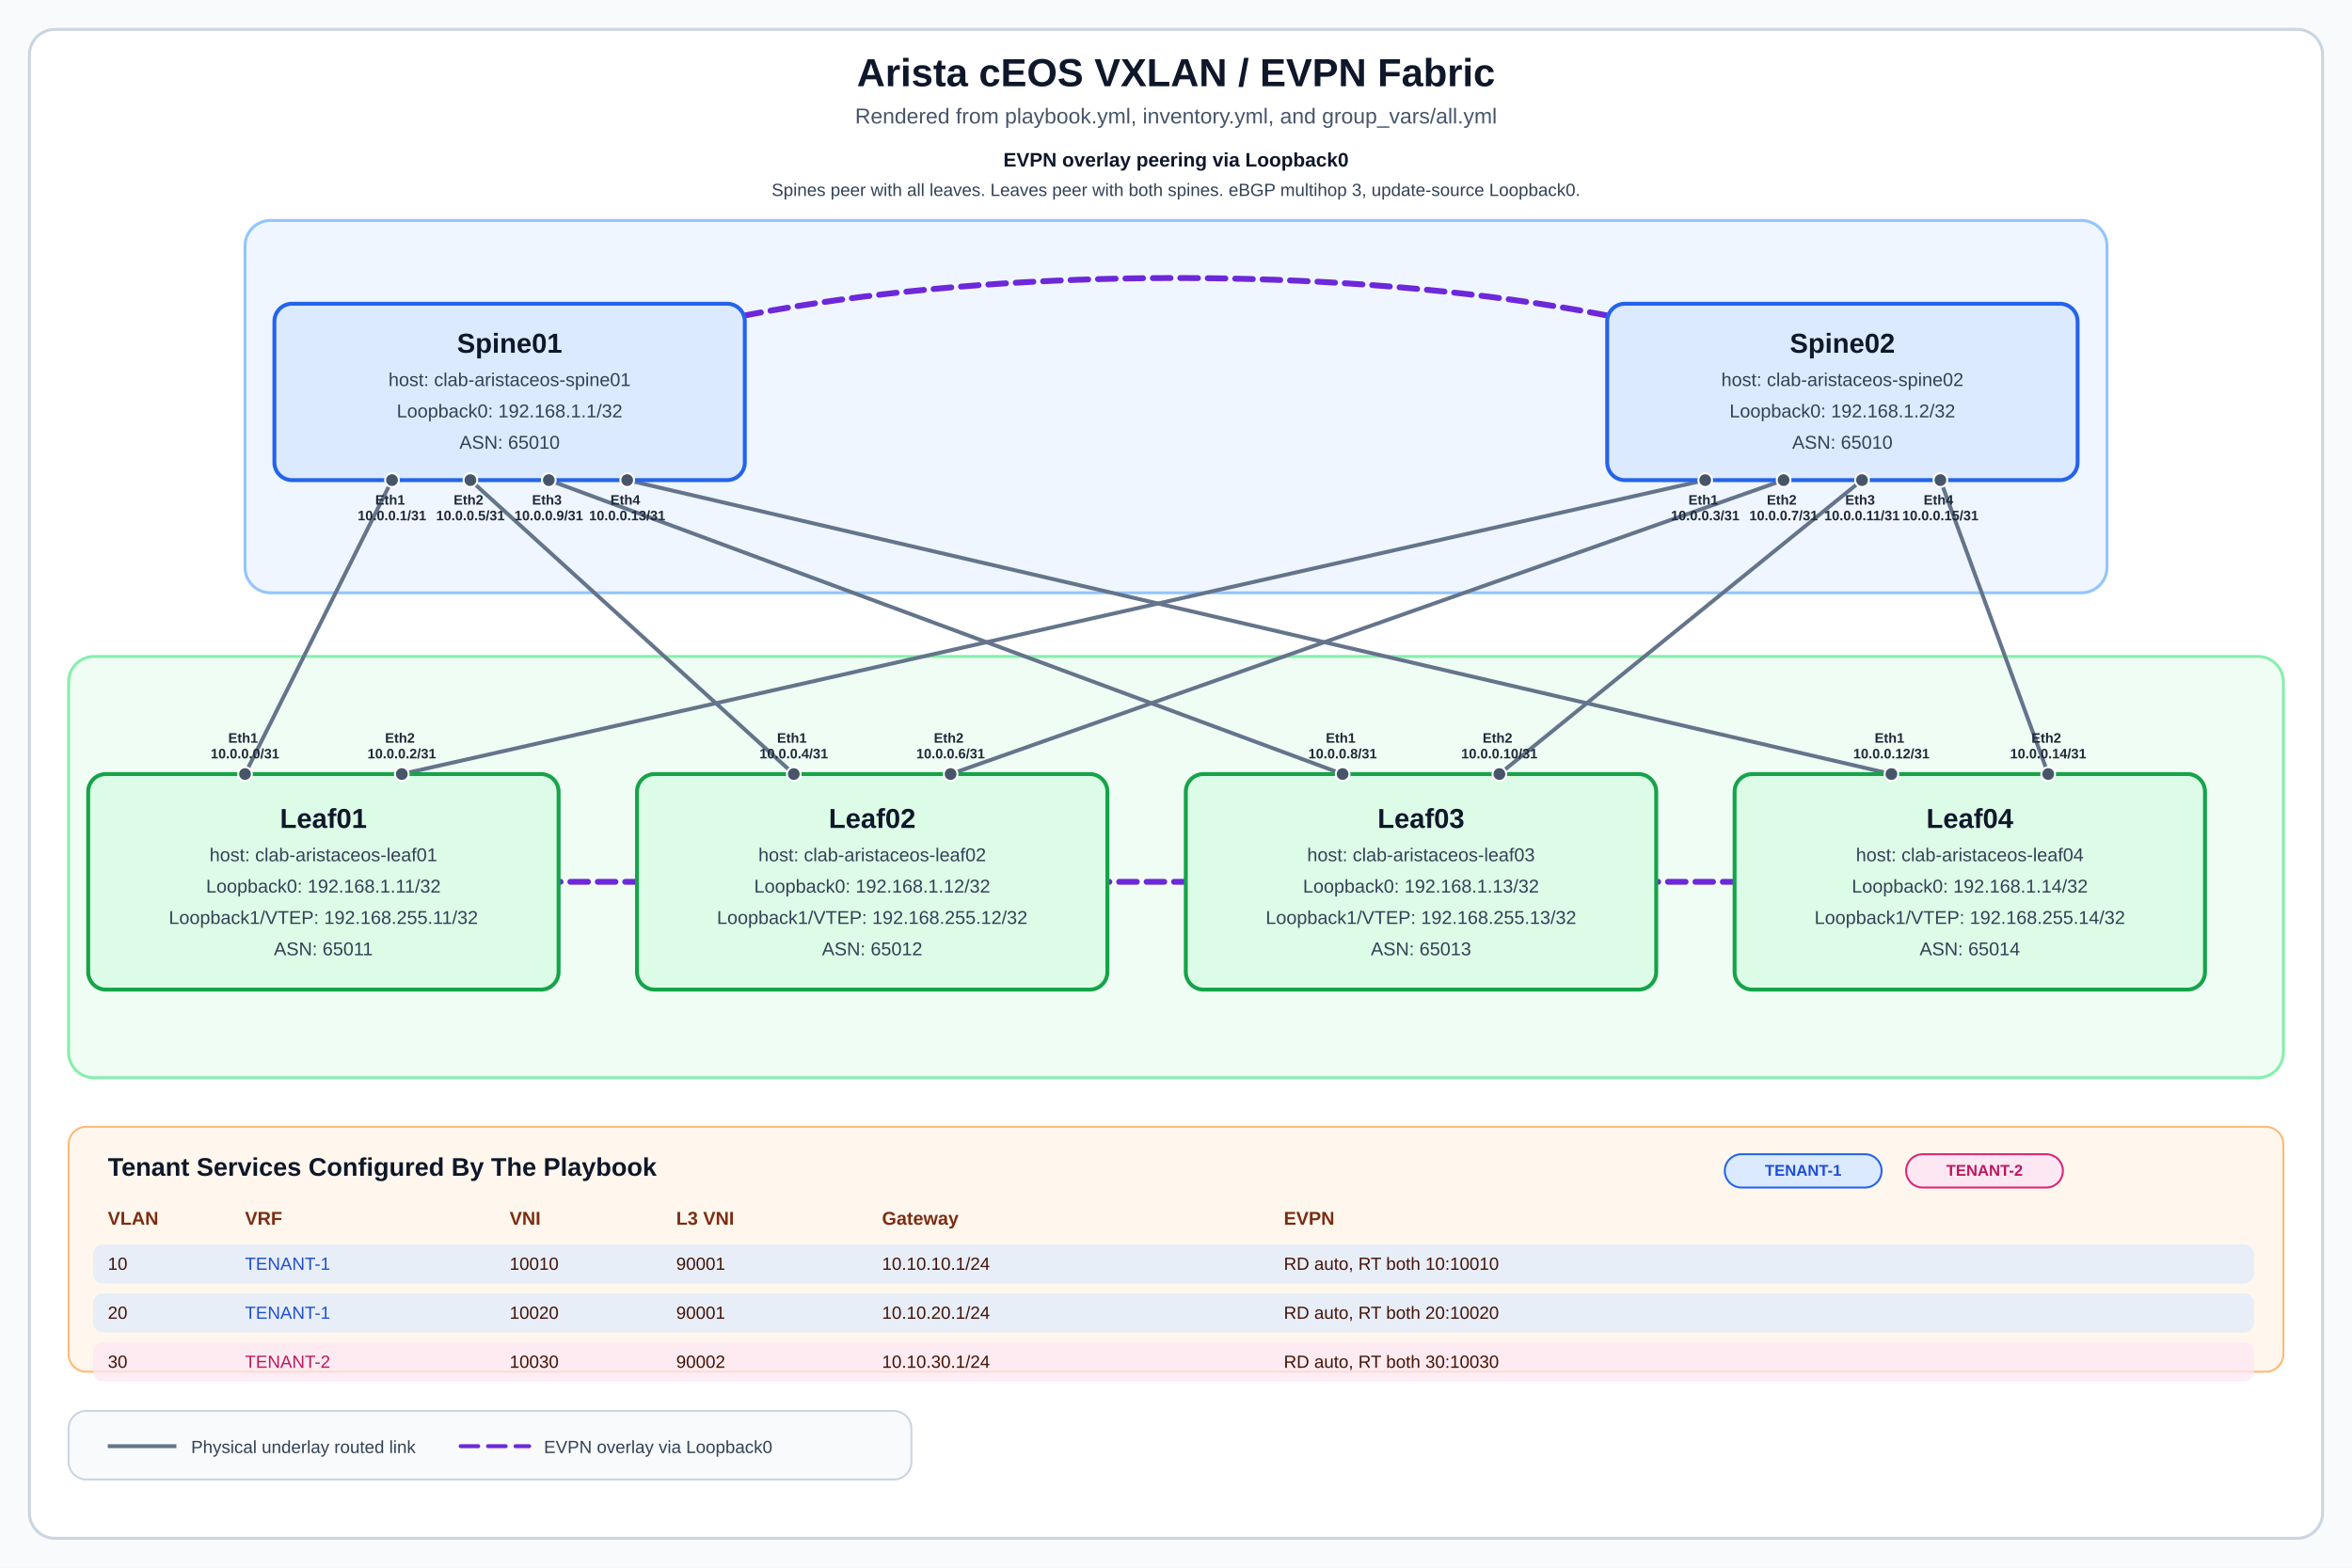
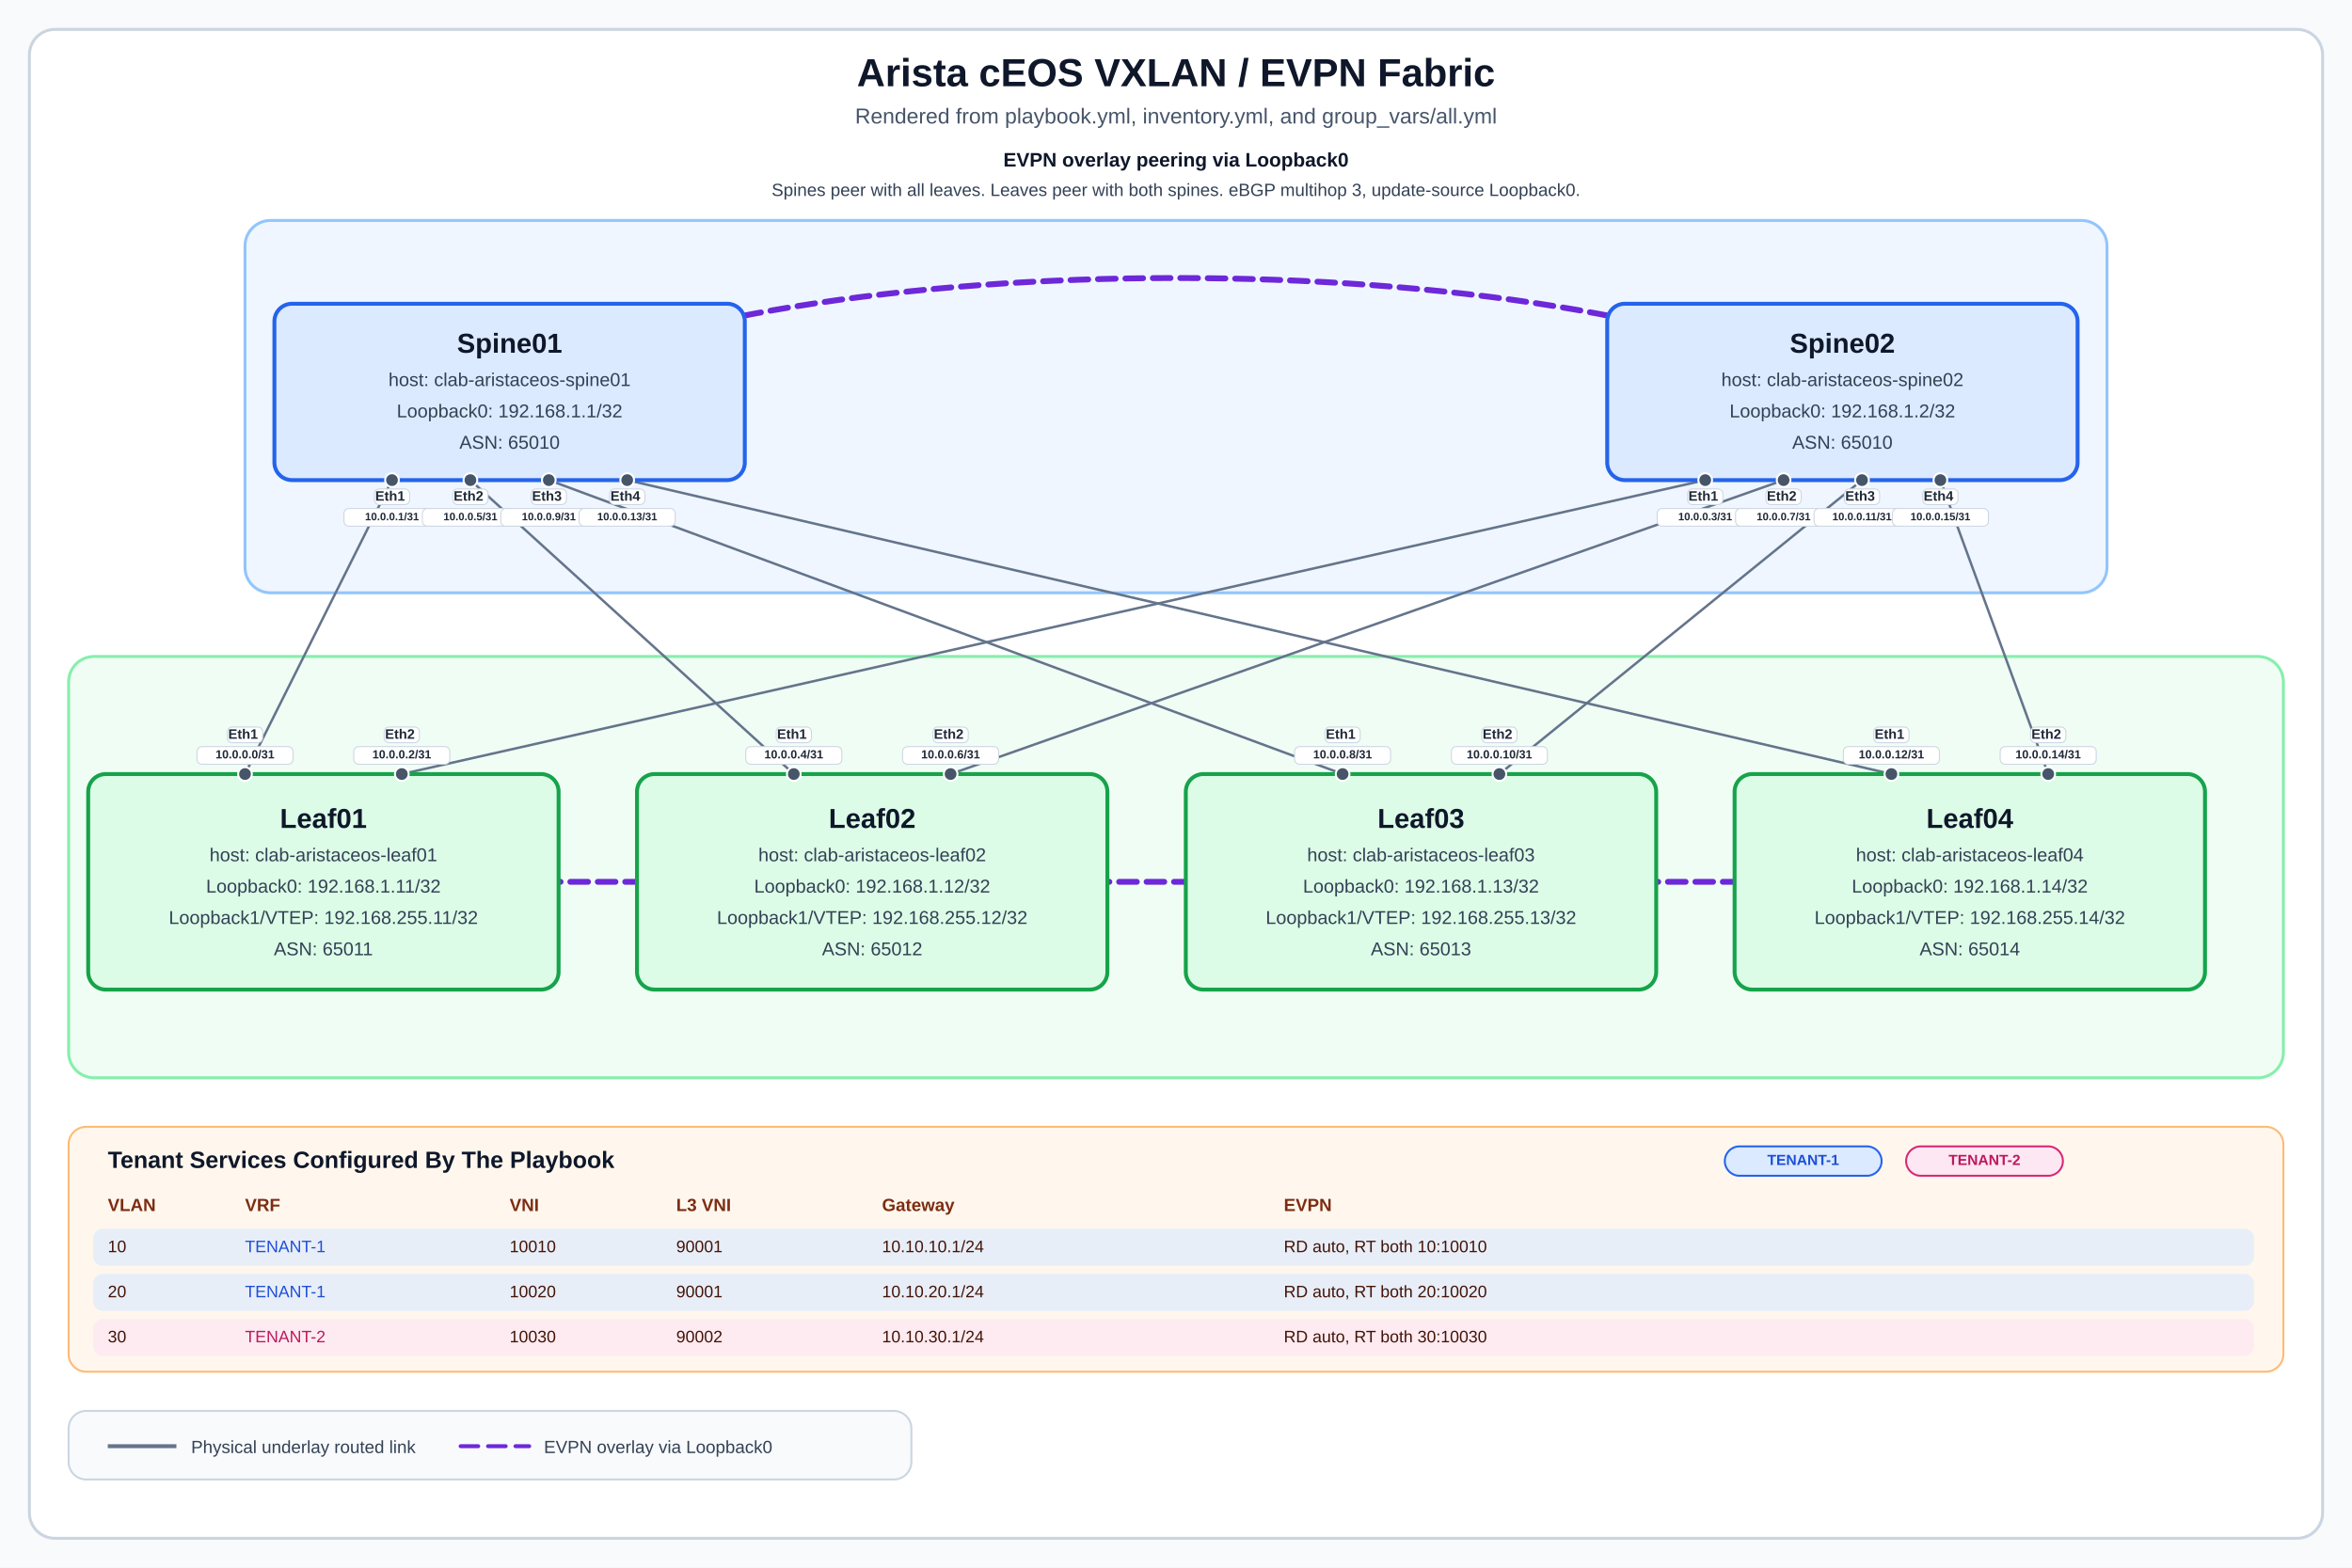
<svg xmlns="http://www.w3.org/2000/svg" width="2400" height="1600" viewBox="0 0 2400 1600" role="img" aria-labelledby="title desc">
  <defs>
    <style>
      .bg { fill: #f8fafc; }
      .frame { fill: #ffffff; stroke: #cbd5e1; stroke-width: 3; rx: 26; }
      .spineGroup { fill: #eff6ff; stroke: #93c5fd; stroke-width: 3; rx: 26; }
      .leafGroup { fill: #f0fdf4; stroke: #86efac; stroke-width: 3; rx: 26; }
      .panel { fill: #fff7ed; stroke: #fdba74; stroke-width: 2; rx: 18; }
      .legend { fill: #f8fafc; stroke: #cbd5e1; stroke-width: 2; rx: 18; }
      .spine { fill: #dbeafe; stroke: #2563eb; stroke-width: 4; rx: 18; }
      .leaf { fill: #dcfce7; stroke: #16a34a; stroke-width: 4; rx: 18; }
      .tenant1Fill { fill: #dbeafe; }
      .tenant2Fill { fill: #fce7f3; }
      .tenant1Stroke { stroke: #2563eb; }
      .tenant2Stroke { stroke: #db2777; }
      .title { font: 700 40px Arial, sans-serif; fill: #0f172a; }
      .subtitle { font: 500 22px Arial, sans-serif; fill: #475569; }
-       .section { font: 700 26px Arial, sans-serif; fill: #0f172a; }
+       .section { font: 700 24px Arial, sans-serif; fill: #0f172a; }
      .nodeName { font: 700 28px Arial, sans-serif; fill: #0f172a; }
      .nodeMeta { font: 500 19px Arial, sans-serif; fill: #334155; }
      .small { font: 500 18px Arial, sans-serif; fill: #334155; }
      .bold { font: 700 20px Arial, sans-serif; fill: #0f172a; }
-       .link { stroke: #64748b; stroke-width: 4; }
+       .link { stroke: #64748b; stroke-width: 2.5; }
      .overlay { stroke: #6d28d9; stroke-width: 6; stroke-dasharray: 18 10; stroke-linecap: round; fill: none; }
      .endpointText { font: 600 14px Arial, sans-serif; fill: #1f2937; }
+       .endpointIp { font-weight: 700; font-size: 12px; }
+       .endpointIpSpine { font-size: 11px; }
+       .labelBg { fill: #ffffff; stroke: #cbd5e1; stroke-width: 1; rx: 5; }
+       .ipBg { fill: #ffffff; stroke: #cbd5e1; stroke-width: 1; rx: 5; }
      .port { fill: #475569; stroke: #ffffff; stroke-width: 2; }
      .legendLine { stroke-width: 4; }
-       .tableHead { font: 700 19px Arial, sans-serif; fill: #7c2d12; }
-       .tableCell { font: 500 18px Arial, sans-serif; fill: #431407; }
-       .tenantTag { font: 700 16px Arial, sans-serif; }
+       .tableHead { font: 700 18px Arial, sans-serif; fill: #7c2d12; }
+       .tableCell { font: 500 17px Arial, sans-serif; fill: #431407; }
+       .tenantTag { font: 700 15px Arial, sans-serif; }
      .tenant1Text { fill: #1d4ed8; }
      .tenant2Text { fill: #be185d; }
    </style>
  </defs>
  <rect x="0" y="0" width="2400" height="1600" class="bg" />
  <rect x="30" y="30" width="2340" height="1540" class="frame" />
  <text x="1200" y="88" text-anchor="middle" class="title">Arista cEOS VXLAN / EVPN Fabric</text>
  <text x="1200" y="126" text-anchor="middle" class="subtitle">Rendered from playbook.yml, inventory.yml, and group_vars/all.yml</text>
  <text x="1200" y="170" text-anchor="middle" class="bold">EVPN overlay peering via Loopback0</text>
  <text x="1200" y="200" text-anchor="middle" class="small">Spines peer with all leaves. Leaves peer with both spines. eBGP multihop 3, update-source Loopback0.</text>
  <rect x="250" y="225" width="1900" height="380" class="spineGroup" />
  <rect x="70" y="670" width="2260" height="430" class="leafGroup" />
  <rect x="70" y="1150" width="2260" height="250" class="panel" />
  <rect x="70" y="1440" width="860" height="70" class="legend" />
  <line x1="400" y1="490" x2="250" y2="790" class="link" />
  <line x1="480" y1="490" x2="810" y2="790" class="link" />
  <line x1="560" y1="490" x2="1370" y2="790" class="link" />
  <line x1="640" y1="490" x2="1930" y2="790" class="link" />
  <line x1="1740" y1="490" x2="410" y2="790" class="link" />
  <line x1="1820" y1="490" x2="970" y2="790" class="link" />
  <line x1="1900" y1="490" x2="1530" y2="790" class="link" />
  <line x1="1980" y1="490" x2="2090" y2="790" class="link" />
  <path d="M 520 400 C 800 245, 1600 245, 1880 400" class="overlay" />
  <path d="M 330 900 C 900 900, 1440 900, 2010 900" class="overlay" />
  <rect x="280" y="310" width="480" height="180" class="spine" />
  <text x="520" y="360" text-anchor="middle" class="nodeName">Spine01</text>
  <text x="520" y="394" text-anchor="middle" class="nodeMeta">host: clab-aristaceos-spine01</text>
  <text x="520" y="426" text-anchor="middle" class="nodeMeta">Loopback0: 192.168.1.1/32</text>
  <text x="520" y="458" text-anchor="middle" class="nodeMeta">ASN: 65010</text>
  <rect x="1640" y="310" width="480" height="180" class="spine" />
  <text x="1880" y="360" text-anchor="middle" class="nodeName">Spine02</text>
  <text x="1880" y="394" text-anchor="middle" class="nodeMeta">host: clab-aristaceos-spine02</text>
  <text x="1880" y="426" text-anchor="middle" class="nodeMeta">Loopback0: 192.168.1.2/32</text>
  <text x="1880" y="458" text-anchor="middle" class="nodeMeta">ASN: 65010</text>
  <rect x="90" y="790" width="480" height="220" class="leaf" />
  <text x="330" y="845" text-anchor="middle" class="nodeName">Leaf01</text>
  <text x="330" y="879" text-anchor="middle" class="nodeMeta">host: clab-aristaceos-leaf01</text>
  <text x="330" y="911" text-anchor="middle" class="nodeMeta">Loopback0: 192.168.1.11/32</text>
  <text x="330" y="943" text-anchor="middle" class="nodeMeta">Loopback1/VTEP: 192.168.255.11/32</text>
  <text x="330" y="975" text-anchor="middle" class="nodeMeta">ASN: 65011</text>
  <rect x="650" y="790" width="480" height="220" class="leaf" />
  <text x="890" y="845" text-anchor="middle" class="nodeName">Leaf02</text>
  <text x="890" y="879" text-anchor="middle" class="nodeMeta">host: clab-aristaceos-leaf02</text>
  <text x="890" y="911" text-anchor="middle" class="nodeMeta">Loopback0: 192.168.1.12/32</text>
  <text x="890" y="943" text-anchor="middle" class="nodeMeta">Loopback1/VTEP: 192.168.255.12/32</text>
  <text x="890" y="975" text-anchor="middle" class="nodeMeta">ASN: 65012</text>
  <rect x="1210" y="790" width="480" height="220" class="leaf" />
  <text x="1450" y="845" text-anchor="middle" class="nodeName">Leaf03</text>
  <text x="1450" y="879" text-anchor="middle" class="nodeMeta">host: clab-aristaceos-leaf03</text>
  <text x="1450" y="911" text-anchor="middle" class="nodeMeta">Loopback0: 192.168.1.13/32</text>
  <text x="1450" y="943" text-anchor="middle" class="nodeMeta">Loopback1/VTEP: 192.168.255.13/32</text>
  <text x="1450" y="975" text-anchor="middle" class="nodeMeta">ASN: 65013</text>
  <rect x="1770" y="790" width="480" height="220" class="leaf" />
  <text x="2010" y="845" text-anchor="middle" class="nodeName">Leaf04</text>
  <text x="2010" y="879" text-anchor="middle" class="nodeMeta">host: clab-aristaceos-leaf04</text>
  <text x="2010" y="911" text-anchor="middle" class="nodeMeta">Loopback0: 192.168.1.14/32</text>
  <text x="2010" y="943" text-anchor="middle" class="nodeMeta">Loopback1/VTEP: 192.168.255.14/32</text>
  <text x="2010" y="975" text-anchor="middle" class="nodeMeta">ASN: 65014</text>
  <circle cx="400" cy="490" r="7" class="port" />
  <circle cx="480" cy="490" r="7" class="port" />
  <circle cx="560" cy="490" r="7" class="port" />
  <circle cx="640" cy="490" r="7" class="port" />
  <circle cx="1740" cy="490" r="7" class="port" />
  <circle cx="1820" cy="490" r="7" class="port" />
  <circle cx="1900" cy="490" r="7" class="port" />
  <circle cx="1980" cy="490" r="7" class="port" />
  <circle cx="250" cy="790" r="7" class="port" />
  <circle cx="410" cy="790" r="7" class="port" />
  <circle cx="810" cy="790" r="7" class="port" />
  <circle cx="970" cy="790" r="7" class="port" />
  <circle cx="1370" cy="790" r="7" class="port" />
  <circle cx="1530" cy="790" r="7" class="port" />
  <circle cx="1930" cy="790" r="7" class="port" />
  <circle cx="2090" cy="790" r="7" class="port" />
-   <text x="400" y="515" text-anchor="middle" class="endpointText">
+   <rect x="382" y="499" width="36" height="16" class="labelBg" />
+   <rect x="351" y="519" width="98" height="18" class="ipBg" />
+   <text x="400" y="511" text-anchor="middle" class="endpointText">
    <tspan x="400" dy="0">Eth1</tspan>
-     <tspan x="400" dy="16">10.0.0.1/31</tspan>
-   </text>
-   <text x="480" y="515" text-anchor="middle" class="endpointText">
+     <tspan x="400" dy="20" class="endpointIp endpointIpSpine">10.0.0.1/31</tspan>
+   </text>
+   <rect x="462" y="499" width="36" height="16" class="labelBg" />
+   <rect x="431" y="519" width="98" height="18" class="ipBg" />
+   <text x="480" y="511" text-anchor="middle" class="endpointText">
    <tspan x="480" dy="0">Eth2</tspan>
-     <tspan x="480" dy="16">10.0.0.5/31</tspan>
-   </text>
-   <text x="560" y="515" text-anchor="middle" class="endpointText">
+     <tspan x="480" dy="20" class="endpointIp endpointIpSpine">10.0.0.5/31</tspan>
+   </text>
+   <rect x="542" y="499" width="36" height="16" class="labelBg" />
+   <rect x="511" y="519" width="98" height="18" class="ipBg" />
+   <text x="560" y="511" text-anchor="middle" class="endpointText">
    <tspan x="560" dy="0">Eth3</tspan>
-     <tspan x="560" dy="16">10.0.0.9/31</tspan>
-   </text>
-   <text x="640" y="515" text-anchor="middle" class="endpointText">
+     <tspan x="560" dy="20" class="endpointIp endpointIpSpine">10.0.0.9/31</tspan>
+   </text>
+   <rect x="622" y="499" width="36" height="16" class="labelBg" />
+   <rect x="591" y="519" width="98" height="18" class="ipBg" />
+   <text x="640" y="511" text-anchor="middle" class="endpointText">
    <tspan x="640" dy="0">Eth4</tspan>
-     <tspan x="640" dy="16">10.0.0.13/31</tspan>
-   </text>
-   <text x="1740" y="515" text-anchor="middle" class="endpointText">
+     <tspan x="640" dy="20" class="endpointIp endpointIpSpine">10.0.0.13/31</tspan>
+   </text>
+   <rect x="1722" y="499" width="36" height="16" class="labelBg" />
+   <rect x="1691" y="519" width="98" height="18" class="ipBg" />
+   <text x="1740" y="511" text-anchor="middle" class="endpointText">
    <tspan x="1740" dy="0">Eth1</tspan>
-     <tspan x="1740" dy="16">10.0.0.3/31</tspan>
-   </text>
-   <text x="1820" y="515" text-anchor="middle" class="endpointText">
+     <tspan x="1740" dy="20" class="endpointIp endpointIpSpine">10.0.0.3/31</tspan>
+   </text>
+   <rect x="1802" y="499" width="36" height="16" class="labelBg" />
+   <rect x="1771" y="519" width="98" height="18" class="ipBg" />
+   <text x="1820" y="511" text-anchor="middle" class="endpointText">
    <tspan x="1820" dy="0">Eth2</tspan>
-     <tspan x="1820" dy="16">10.0.0.7/31</tspan>
-   </text>
-   <text x="1900" y="515" text-anchor="middle" class="endpointText">
+     <tspan x="1820" dy="20" class="endpointIp endpointIpSpine">10.0.0.7/31</tspan>
+   </text>
+   <rect x="1882" y="499" width="36" height="16" class="labelBg" />
+   <rect x="1851" y="519" width="98" height="18" class="ipBg" />
+   <text x="1900" y="511" text-anchor="middle" class="endpointText">
    <tspan x="1900" dy="0">Eth3</tspan>
-     <tspan x="1900" dy="16">10.0.0.11/31</tspan>
-   </text>
-   <text x="1980" y="515" text-anchor="middle" class="endpointText">
+     <tspan x="1900" dy="20" class="endpointIp endpointIpSpine">10.0.0.11/31</tspan>
+   </text>
+   <rect x="1962" y="499" width="36" height="16" class="labelBg" />
+   <rect x="1931" y="519" width="98" height="18" class="ipBg" />
+   <text x="1980" y="511" text-anchor="middle" class="endpointText">
    <tspan x="1980" dy="0">Eth4</tspan>
-     <tspan x="1980" dy="16">10.0.0.15/31</tspan>
-   </text>
-   <text x="250" y="758" text-anchor="middle" class="endpointText">
+     <tspan x="1980" dy="20" class="endpointIp endpointIpSpine">10.0.0.15/31</tspan>
+   </text>
+   <rect x="232" y="742" width="36" height="16" class="labelBg" />
+   <rect x="201" y="762" width="98" height="18" class="ipBg" />
+   <text x="250" y="754" text-anchor="middle" class="endpointText">
    <tspan x="250" dy="0">Eth1</tspan>
-     <tspan x="250" dy="16">10.0.0.0/31</tspan>
-   </text>
-   <text x="410" y="758" text-anchor="middle" class="endpointText">
+     <tspan x="250" dy="20" class="endpointIp">10.0.0.0/31</tspan>
+   </text>
+   <rect x="392" y="742" width="36" height="16" class="labelBg" />
+   <rect x="361" y="762" width="98" height="18" class="ipBg" />
+   <text x="410" y="754" text-anchor="middle" class="endpointText">
    <tspan x="410" dy="0">Eth2</tspan>
-     <tspan x="410" dy="16">10.0.0.2/31</tspan>
-   </text>
-   <text x="810" y="758" text-anchor="middle" class="endpointText">
+     <tspan x="410" dy="20" class="endpointIp">10.0.0.2/31</tspan>
+   </text>
+   <rect x="792" y="742" width="36" height="16" class="labelBg" />
+   <rect x="761" y="762" width="98" height="18" class="ipBg" />
+   <text x="810" y="754" text-anchor="middle" class="endpointText">
    <tspan x="810" dy="0">Eth1</tspan>
-     <tspan x="810" dy="16">10.0.0.4/31</tspan>
-   </text>
-   <text x="970" y="758" text-anchor="middle" class="endpointText">
+     <tspan x="810" dy="20" class="endpointIp">10.0.0.4/31</tspan>
+   </text>
+   <rect x="952" y="742" width="36" height="16" class="labelBg" />
+   <rect x="921" y="762" width="98" height="18" class="ipBg" />
+   <text x="970" y="754" text-anchor="middle" class="endpointText">
    <tspan x="970" dy="0">Eth2</tspan>
-     <tspan x="970" dy="16">10.0.0.6/31</tspan>
-   </text>
-   <text x="1370" y="758" text-anchor="middle" class="endpointText">
+     <tspan x="970" dy="20" class="endpointIp">10.0.0.6/31</tspan>
+   </text>
+   <rect x="1352" y="742" width="36" height="16" class="labelBg" />
+   <rect x="1321" y="762" width="98" height="18" class="ipBg" />
+   <text x="1370" y="754" text-anchor="middle" class="endpointText">
    <tspan x="1370" dy="0">Eth1</tspan>
-     <tspan x="1370" dy="16">10.0.0.8/31</tspan>
-   </text>
-   <text x="1530" y="758" text-anchor="middle" class="endpointText">
+     <tspan x="1370" dy="20" class="endpointIp">10.0.0.8/31</tspan>
+   </text>
+   <rect x="1512" y="742" width="36" height="16" class="labelBg" />
+   <rect x="1481" y="762" width="98" height="18" class="ipBg" />
+   <text x="1530" y="754" text-anchor="middle" class="endpointText">
    <tspan x="1530" dy="0">Eth2</tspan>
-     <tspan x="1530" dy="16">10.0.0.10/31</tspan>
-   </text>
-   <text x="1930" y="758" text-anchor="middle" class="endpointText">
+     <tspan x="1530" dy="20" class="endpointIp">10.0.0.10/31</tspan>
+   </text>
+   <rect x="1912" y="742" width="36" height="16" class="labelBg" />
+   <rect x="1881" y="762" width="98" height="18" class="ipBg" />
+   <text x="1930" y="754" text-anchor="middle" class="endpointText">
    <tspan x="1930" dy="0">Eth1</tspan>
-     <tspan x="1930" dy="16">10.0.0.12/31</tspan>
-   </text>
-   <text x="2090" y="758" text-anchor="middle" class="endpointText">
+     <tspan x="1930" dy="20" class="endpointIp">10.0.0.12/31</tspan>
+   </text>
+   <rect x="2072" y="742" width="36" height="16" class="labelBg" />
+   <rect x="2041" y="762" width="98" height="18" class="ipBg" />
+   <text x="2090" y="754" text-anchor="middle" class="endpointText">
    <tspan x="2090" dy="0">Eth2</tspan>
-     <tspan x="2090" dy="16">10.0.0.14/31</tspan>
-   </text>
-   <text x="110" y="1200" class="section">Tenant Services Configured By The Playbook</text>
-   <rect x="1760" y="1178" width="160" height="34" rx="17" class="tenant1Fill tenant1Stroke" stroke-width="2" />
-   <text x="1840" y="1200" text-anchor="middle" class="tenantTag tenant1Text">TENANT-1</text>
-   <rect x="1945" y="1178" width="160" height="34" rx="17" class="tenant2Fill tenant2Stroke" stroke-width="2" />
-   <text x="2025" y="1200" text-anchor="middle" class="tenantTag tenant2Text">TENANT-2</text>
-   <text x="110" y="1250" class="tableHead">VLAN</text>
-   <text x="250" y="1250" class="tableHead">VRF</text>
-   <text x="520" y="1250" class="tableHead">VNI</text>
-   <text x="690" y="1250" class="tableHead">L3 VNI</text>
-   <text x="900" y="1250" class="tableHead">Gateway</text>
-   <text x="1310" y="1250" class="tableHead">EVPN</text>
-   <rect x="95" y="1270" width="2205" height="40" rx="10" class="tenant1Fill" opacity="0.65" />
-   <text x="110" y="1296" class="tableCell">10</text>
-   <text x="250" y="1296" class="tableCell tenant1Text">TENANT-1</text>
-   <text x="520" y="1296" class="tableCell">10010</text>
-   <text x="690" y="1296" class="tableCell">90001</text>
-   <text x="900" y="1296" class="tableCell">10.10.10.1/24</text>
-   <text x="1310" y="1296" class="tableCell">RD auto, RT both 10:10010</text>
-   <rect x="95" y="1320" width="2205" height="40" rx="10" class="tenant1Fill" opacity="0.65" />
-   <text x="110" y="1346" class="tableCell">20</text>
-   <text x="250" y="1346" class="tableCell tenant1Text">TENANT-1</text>
-   <text x="520" y="1346" class="tableCell">10020</text>
-   <text x="690" y="1346" class="tableCell">90001</text>
-   <text x="900" y="1346" class="tableCell">10.10.20.1/24</text>
-   <text x="1310" y="1346" class="tableCell">RD auto, RT both 20:10020</text>
-   <rect x="95" y="1370" width="2205" height="40" rx="10" class="tenant2Fill" opacity="0.75" />
-   <text x="110" y="1396" class="tableCell">30</text>
-   <text x="250" y="1396" class="tableCell tenant2Text">TENANT-2</text>
-   <text x="520" y="1396" class="tableCell">10030</text>
-   <text x="690" y="1396" class="tableCell">90002</text>
-   <text x="900" y="1396" class="tableCell">10.10.30.1/24</text>
-   <text x="1310" y="1396" class="tableCell">RD auto, RT both 30:10030</text>
+     <tspan x="2090" dy="20" class="endpointIp">10.0.0.14/31</tspan>
+   </text>
+   <text x="110" y="1192" class="section">Tenant Services Configured By The Playbook</text>
+   <rect x="1760" y="1170" width="160" height="30" rx="15" class="tenant1Fill tenant1Stroke" stroke-width="2" />
+   <text x="1840" y="1189" text-anchor="middle" class="tenantTag tenant1Text">TENANT-1</text>
+   <rect x="1945" y="1170" width="160" height="30" rx="15" class="tenant2Fill tenant2Stroke" stroke-width="2" />
+   <text x="2025" y="1189" text-anchor="middle" class="tenantTag tenant2Text">TENANT-2</text>
+   <text x="110" y="1236" class="tableHead">VLAN</text>
+   <text x="250" y="1236" class="tableHead">VRF</text>
+   <text x="520" y="1236" class="tableHead">VNI</text>
+   <text x="690" y="1236" class="tableHead">L3 VNI</text>
+   <text x="900" y="1236" class="tableHead">Gateway</text>
+   <text x="1310" y="1236" class="tableHead">EVPN</text>
+   <rect x="95" y="1254" width="2205" height="38" rx="10" class="tenant1Fill" opacity="0.65" />
+   <text x="110" y="1278" class="tableCell">10</text>
+   <text x="250" y="1278" class="tableCell tenant1Text">TENANT-1</text>
+   <text x="520" y="1278" class="tableCell">10010</text>
+   <text x="690" y="1278" class="tableCell">90001</text>
+   <text x="900" y="1278" class="tableCell">10.10.10.1/24</text>
+   <text x="1310" y="1278" class="tableCell">RD auto, RT both 10:10010</text>
+   <rect x="95" y="1300" width="2205" height="38" rx="10" class="tenant1Fill" opacity="0.65" />
+   <text x="110" y="1324" class="tableCell">20</text>
+   <text x="250" y="1324" class="tableCell tenant1Text">TENANT-1</text>
+   <text x="520" y="1324" class="tableCell">10020</text>
+   <text x="690" y="1324" class="tableCell">90001</text>
+   <text x="900" y="1324" class="tableCell">10.10.20.1/24</text>
+   <text x="1310" y="1324" class="tableCell">RD auto, RT both 20:10020</text>
+   <rect x="95" y="1346" width="2205" height="38" rx="10" class="tenant2Fill" opacity="0.75" />
+   <text x="110" y="1370" class="tableCell">30</text>
+   <text x="250" y="1370" class="tableCell tenant2Text">TENANT-2</text>
+   <text x="520" y="1370" class="tableCell">10030</text>
+   <text x="690" y="1370" class="tableCell">90002</text>
+   <text x="900" y="1370" class="tableCell">10.10.30.1/24</text>
+   <text x="1310" y="1370" class="tableCell">RD auto, RT both 30:10030</text>
  <line x1="110" y1="1476" x2="180" y2="1476" class="link legendLine" />
  <text x="195" y="1483" class="small">Physical underlay routed link</text>
  <line x1="470" y1="1476" x2="540" y2="1476" class="overlay legendLine" />
  <text x="555" y="1483" class="small">EVPN overlay via Loopback0</text>
</svg>
